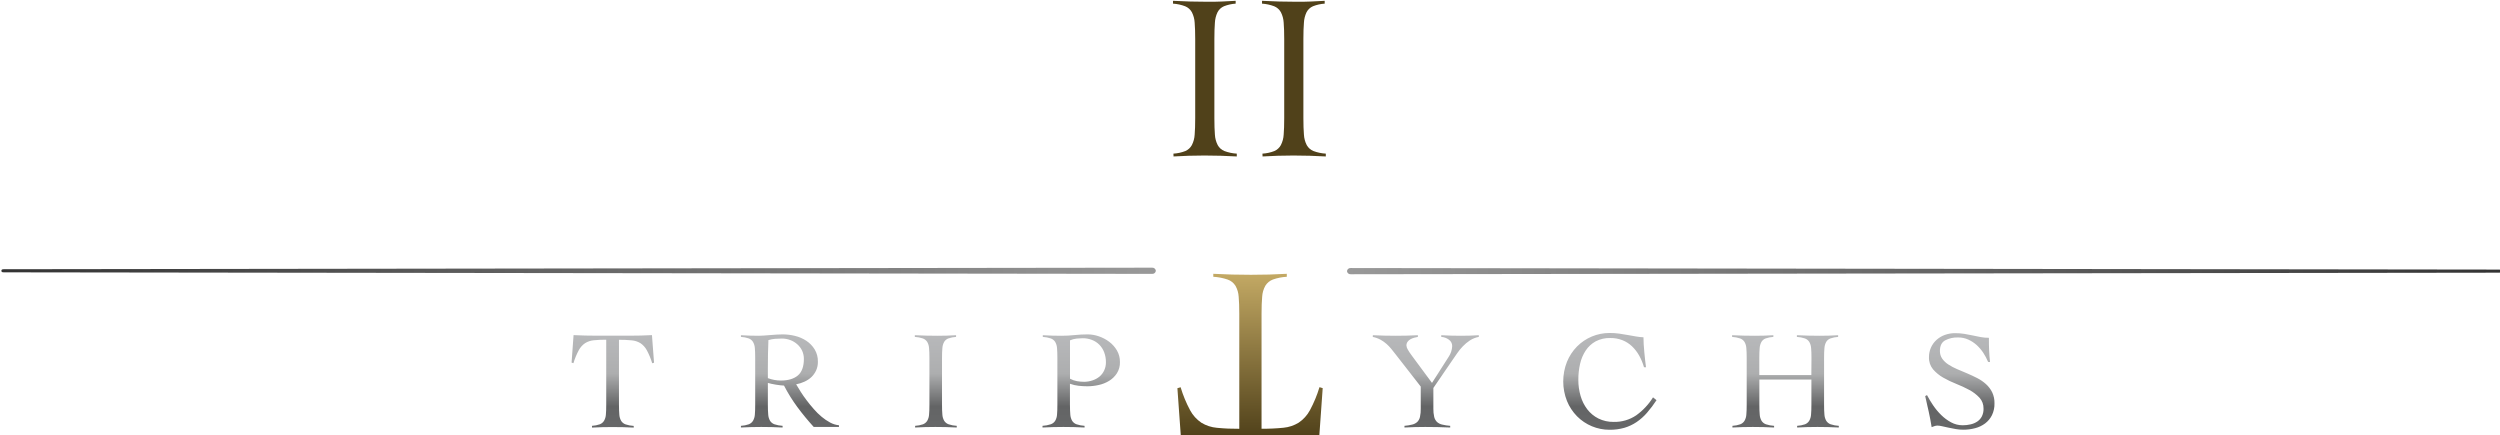
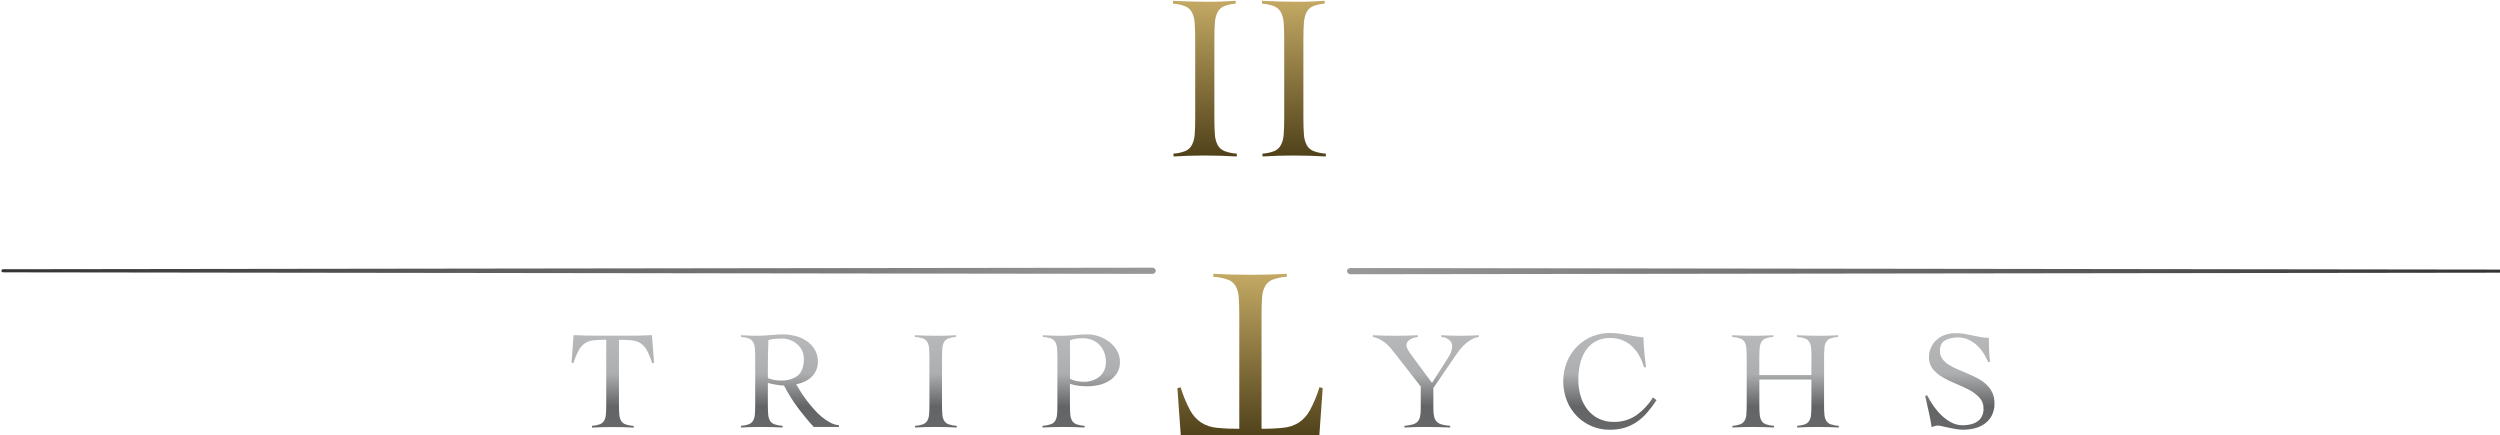
<svg xmlns="http://www.w3.org/2000/svg" xmlns:xlink="http://www.w3.org/1999/xlink" id="Layer_1" data-name="Layer 1" viewBox="74.369 361.8 1772.191 308.2">
-   <defs />
  <defs>
-     <linearGradient id="New_Gradient_Swatch_4" x1="1029.21" x2="1847.57" y1="554" y2="554" gradientUnits="userSpaceOnUse">
+     <style>.cls-1{fill:url(#New_Gradient_Swatch_4);}.cls-2{fill:url(#linear-gradient);}.cls-3{fill:url(#New_Gradient_Swatch_3);}.cls-4{fill:url(#New_Gradient_Swatch_4-2);}.cls-5{fill:url(#New_Gradient_Swatch_3-2);}.cls-6{fill:url(#New_Gradient_Swatch_3-3);}</style>
+     <linearGradient id="New_Gradient_Swatch_4" x1="1029.21" y1="554" x2="1847.57" y2="554" gradientUnits="userSpaceOnUse">
      <stop offset="0" stop-color="#999" />
      <stop offset="1" stop-color="#333" />
    </linearGradient>
-     <linearGradient id="linear-gradient" x1="983.91" x2="983.91" y1="597.83" y2="666.44" gradientUnits="userSpaceOnUse">
+     <linearGradient id="linear-gradient" x1="983.91" y1="597.83" x2="983.91" y2="666.44" gradientUnits="userSpaceOnUse">
      <stop offset="0" stop-color="#b8b9bb" />
-       <stop offset=".42" stop-color="#adaeaf" />
-       <stop offset=".76" stop-color="#636465" />
+       <stop offset="0.42" stop-color="#adaeaf" />
+       <stop offset="0.76" stop-color="#636465" />
      <stop offset="1" stop-color="#676869" />
    </linearGradient>
-     <linearGradient id="New_Gradient_Swatch_3" x1="-3923.31" x2="-3923.31" y1="7848.19" y2="7732.74" gradientTransform="rotate(180 -1481.405 4202.06)" gradientUnits="userSpaceOnUse">
+     <linearGradient id="New_Gradient_Swatch_3" x1="-3923.31" y1="7848.19" x2="-3923.31" y2="7732.74" gradientTransform="translate(-2962.81 8404.12) rotate(180)" gradientUnits="userSpaceOnUse">
      <stop offset="0" stop-color="#c3a964" />
      <stop offset="1" stop-color="#50411a" />
    </linearGradient>
-     <linearGradient id="New_Gradient_Swatch_4-2" x1="-2586.68" x2="-1768.32" y1="6399" y2="6399" gradientTransform="rotate(180 -846.495 3476.375)" xlink:href="#New_Gradient_Swatch_4" />
-     <linearGradient id="New_Gradient_Swatch_3-2" x1="928.45" x2="928.45" y1="362.35" y2="472.72" xlink:href="#New_Gradient_Swatch_3" />
-     <linearGradient id="New_Gradient_Swatch_3-3" x1="991.55" x2="991.55" y1="362.35" y2="472.72" xlink:href="#New_Gradient_Swatch_3" />
-     <style>
-       .cls-2{fill:url(#linear-gradient)}
-     </style>
+     <linearGradient id="New_Gradient_Swatch_4-2" x1="-2586.68" y1="6399" x2="-1768.32" y2="6399" gradientTransform="translate(-1692.99 6952.75) rotate(180)" xlink:href="#New_Gradient_Swatch_4" />
+     <linearGradient id="New_Gradient_Swatch_3-2" x1="928.45" y1="362.35" x2="928.45" y2="472.72" gradientTransform="matrix(1, 0, 0, 1, 0, 0)" xlink:href="#New_Gradient_Swatch_3" />
+     <linearGradient id="New_Gradient_Swatch_3-3" x1="991.55" y1="362.35" x2="991.55" y2="472.72" gradientTransform="matrix(1, 0, 0, 1, 0, 0)" xlink:href="#New_Gradient_Swatch_3" />
  </defs>
-   <path fill="url(#New_Gradient_Swatch_4)" d="M1844.94 555.1l-813.09 1.1a2.45 2.45 0 01-2.64-2.2 2.45 2.45 0 012.64-2.2l813.09 1.1c1.45 0 2.63-.12 2.63 1.1 0 1.21-1.18 1.1-2.63 1.1z" />
-   <path d="M494 663.66a20.12 20.12 0 005.57-1.09 6.05 6.05 0 003-2.49 10.13 10.13 0 001.3-4.42c.16-1.83.24-4.13.24-6.92v-46.13a82.2 82.2 0 00-8.79.39 14.31 14.31 0 00-6.12 2 14.12 14.12 0 00-4.52 5 49.49 49.49 0 00-3.83 9.25l-1.3-.4 1.4-19.49q4.17.21 8.25.3t8.25.1h23.37q4 0 7.86-.1t7.85-.3l1.47 19.55-1.29.4a50.18 50.18 0 00-3.83-9.25 14.12 14.12 0 00-4.52-5 14.52 14.52 0 00-6.22-2 86.53 86.53 0 00-9-.39v46.13c0 2.79.09 5.09.25 6.92a10.13 10.13 0 001.3 4.42 6.05 6.05 0 003.13 2.49 21.73 21.73 0 005.77 1.09v1.19q-3.78-.2-7.56-.3t-7.56-.09q-3.68 0-7.26.09t-7.16.3zM669.11 664.46h-17.9a175.35 175.35 0 01-11.59-14.08 113.92 113.92 0 01-9.49-15.26 19.23 19.23 0 01-2.54-.2c-1-.13-2.09-.28-3.18-.44s-2.15-.37-3.18-.6-1.87-.45-2.54-.65v15.51c0 2.79.09 5.09.25 6.92a10.26 10.26 0 001.29 4.42 6.08 6.08 0 003.14 2.49 21.73 21.73 0 005.76 1.09v1.19c-2.52-.13-5-.23-7.55-.3s-5-.09-7.56-.09-4.87 0-7.26.09-4.77.17-7.16.3v-1.19a20.12 20.12 0 005.57-1.09 6.05 6.05 0 003-2.49 10.13 10.13 0 001.3-4.42c.16-1.83.24-4.13.24-6.92v-33.21q0-4.17-.24-6.91a10.13 10.13 0 00-1.3-4.42 6.05 6.05 0 00-3-2.49 20.12 20.12 0 00-5.57-1.09v-1.2q3.18.21 6.37.3t6.36.1q1.39 0 3.48-.15c1.39-.1 2.87-.21 4.42-.34s3.14-.25 4.73-.35 3-.15 4.27-.15a36.71 36.71 0 018.75 1.09 25.19 25.19 0 018.02 3.48 19.74 19.74 0 015.86 6.07 16.19 16.19 0 012.29 8.75 14.48 14.48 0 01-1.24 6.16 15.35 15.35 0 01-3.33 4.68 17.92 17.92 0 01-4.92 3.28 26.53 26.53 0 01-5.92 1.89q1.4 2.38 3.28 5.37c1.26 2 2.67 4 4.23 6.06s3.21 4.1 5 6.12a47.83 47.83 0 005.57 5.47 35.56 35.56 0 006 4.07 16.46 16.46 0 006.27 1.94zm-50.42-34.61a25.94 25.94 0 009.25 1.69q7.75 0 12-3.58t4.28-11.63a13.84 13.84 0 00-1.24-5.92 14.13 14.13 0 00-3.44-4.57 15.48 15.48 0 00-5-3 16.88 16.88 0 00-5.91-1.05c-1.66 0-3.28.07-4.88.2a21.91 21.91 0 00-4.67.9q-.2 4.77-.3 9.64c-.06 3.25-.1 6.76-.1 10.54zM723.1 663.66a20.2 20.2 0 005.57-1.09 6.14 6.14 0 003-2.49 10 10 0 001.29-4.42c.17-1.83.25-4.13.25-6.92v-33.21q0-4.17-.25-6.91a10 10 0 00-1.29-4.42 6.09 6.09 0 00-3.13-2.49 21.54 21.54 0 00-5.67-1.09v-1.2q4.17.21 8.1.3t8.11.1q3.27 0 6.56-.1t6.46-.3v1.2a19.86 19.86 0 00-5.47 1.09 5.85 5.85 0 00-3 2.49 10.57 10.57 0 00-1.24 4.42q-.26 2.75-.25 6.91v33.21c0 2.79.08 5.09.25 6.92a10.13 10.13 0 001.29 4.42 6.09 6.09 0 003.13 2.49 21.9 21.9 0 005.77 1.09v1.19q-3.78-.2-7.56-.3c-2.52-.06-5-.09-7.55-.09s-4.88 0-7.26.09-4.78.17-7.16.3zM843.21 664.85q-3.78-.2-7.5-.3t-7.51-.09q-3.68 0-7.31.09t-7.51.3v-1.19a22.51 22.51 0 005.82-1.09 6.06 6.06 0 003.18-2.49 10.13 10.13 0 001.3-4.42c.16-1.83.24-4.13.24-6.92v-33.21q0-4.17-.24-6.91a10.13 10.13 0 00-1.3-4.42 6.05 6.05 0 00-3.13-2.49 21.46 21.46 0 00-5.67-1.09v-1.2q3.28.21 6.56.3t6.57.1a88.09 88.09 0 009.39-.49 85.85 85.85 0 019.4-.5 24.55 24.55 0 017.71 1.34 26.23 26.23 0 017.41 3.88 20.81 20.81 0 015.51 6.16 15.84 15.84 0 012.14 8.21 14.18 14.18 0 01-2.19 8.05 17.59 17.59 0 01-5.51 5.32 23.78 23.78 0 01-7.41 2.93 36.88 36.88 0 01-8 .9 57.12 57.12 0 01-6.16-.35 26 26 0 01-6.17-1.44v14.91c0 2.79.09 5.09.25 6.92a10.26 10.26 0 001.29 4.42 6.08 6.08 0 003.14 2.49 21.46 21.46 0 005.66 1.09zm-10.34-34.6a16.28 16.28 0 004.92 1.74 29.38 29.38 0 005.13.45 18.57 18.57 0 005.91-1 15 15 0 004.92-2.68 12.47 12.47 0 003.33-4.33 13.34 13.34 0 001.25-5.86 19.2 19.2 0 00-1.25-7.06 15.29 15.29 0 00-3.43-5.37 14.85 14.85 0 00-5.22-3.38 17.78 17.78 0 00-6.61-1.2c-1.19 0-2.6.09-4.22.25a16.05 16.05 0 00-4.73 1.24zM1047.55 599.42c2.79.14 5.5.24 8.16.3s5.36.1 8.15.1q3.87 0 7.8-.1t7.81-.3v1.2a26.47 26.47 0 00-2.64.59 12.47 12.47 0 00-2.68 1.1 6.2 6.2 0 00-2 1.79 4.43 4.43 0 00-.79 2.68 6.22 6.22 0 001 2.89q1 1.79 3 4.47l14.12 19.09 11.74-18.39a14.87 14.87 0 002.58-7.66 5.44 5.44 0 00-2.38-4.62 10.11 10.11 0 00-5.38-1.94v-1.2q3.48.21 7 .3c2.35.07 4.68.1 7 .1q3.18 0 6.31-.1t6.31-.3v1.2a17.47 17.47 0 00-6.36 2.53 29.1 29.1 0 00-5 4.18 37.44 37.44 0 00-4 4.92c-1.16 1.73-2.24 3.28-3.23 4.68l-13.62 19.88v14.62a24.24 24.24 0 00.59 5.92 7.54 7.54 0 001.94 3.53 8 8 0 003.63 1.88 35.33 35.33 0 005.77.9v1.19q-4.47-.2-8.85-.3t-8.85-.09c-2.45 0-4.91 0-7.36.09s-4.91.17-7.36.3v-1.19a33.43 33.43 0 005.52-.9 8 8 0 003.58-1.88 7.15 7.15 0 001.89-3.53 25.57 25.57 0 00.55-5.92v-15.61l-18-23.07q-1.39-1.79-2.88-3.63a30.28 30.28 0 00-3.33-3.48 24.12 24.12 0 00-4.23-3 19.77 19.77 0 00-5.57-2zM1239.76 622.1a38.86 38.86 0 00-3.43-8.26 28.26 28.26 0 00-5.07-6.56 21.16 21.16 0 00-6.77-4.32 22.8 22.8 0 00-8.6-1.55 21.15 21.15 0 00-10.44 2.39 20.19 20.19 0 00-7 6.46 28.33 28.33 0 00-4 9.45 50.06 50.06 0 00-1.24 11.33 40.24 40.24 0 001.59 11.39 28.7 28.7 0 004.73 9.5 23 23 0 007.85 6.51 23.49 23.49 0 0010.89 2.44 27.22 27.22 0 0016-4.68 44.53 44.53 0 0011.88-12.73l2.49 2a88.36 88.36 0 01-6.76 8.95 38 38 0 01-7.36 6.56 31.62 31.62 0 01-8.65 4.08 36.88 36.88 0 01-10.55 1.39 32.31 32.31 0 01-23.06-9.59 33.46 33.46 0 01-7.11-10.84 37.76 37.76 0 010-27.74 33.46 33.46 0 017.11-10.84 32.38 32.38 0 0123.06-9.6 49.13 49.13 0 016.87.45q3.18.45 6.11 1t5.67 1a38.9 38.9 0 005.42.6c0 1.39.05 3 .15 4.87s.25 3.76.45 5.72.39 3.88.59 5.76.4 3.53.6 4.93zM1358.48 615.53q0-4.17-.25-6.91a10 10 0 00-1.29-4.42 6.09 6.09 0 00-3.13-2.49 21.46 21.46 0 00-5.67-1.09v-1.2q4.17.21 8.1.3t8.11.1c2.19 0 4.37 0 6.56-.1s4.34-.16 6.46-.3v1.2a19.86 19.86 0 00-5.47 1.09 5.85 5.85 0 00-3 2.49 10.57 10.57 0 00-1.24 4.42q-.26 2.75-.25 6.91v33.21c0 2.79.08 5.09.25 6.92a10.13 10.13 0 001.29 4.42 6.09 6.09 0 003.13 2.49 21.9 21.9 0 005.77 1.09v1.19q-3.78-.2-7.56-.3c-2.52-.06-5-.09-7.55-.09s-4.88 0-7.26.09-4.78.17-7.16.3v-1.19a20.2 20.2 0 005.57-1.09 6.14 6.14 0 003-2.49 10 10 0 001.29-4.42c.17-1.83.25-4.13.25-6.92v-17.89h-36.89v17.89c0 2.79.08 5.09.25 6.92a10.13 10.13 0 001.29 4.42 6.09 6.09 0 003.13 2.49 21.9 21.9 0 005.77 1.09v1.19q-3.78-.2-7.56-.3t-7.55-.09q-3.69 0-7.26.09c-2.39.07-4.77.17-7.16.3v-1.19a20.12 20.12 0 005.57-1.09 6.14 6.14 0 003-2.49 10 10 0 001.29-4.42c.17-1.83.25-4.13.25-6.92v-33.21q0-4.17-.25-6.91a10 10 0 00-1.29-4.42 6.09 6.09 0 00-3.13-2.49 21.46 21.46 0 00-5.67-1.09v-1.2c2.78.14 5.49.24 8.1.3s5.32.1 8.11.1c2.19 0 4.37 0 6.56-.1s4.34-.16 6.47-.3v1.2a19.69 19.69 0 00-5.47 1.09 5.84 5.84 0 00-3 2.49 10.57 10.57 0 00-1.24 4.42q-.25 2.75-.25 6.91v12.13h36.89zM1483.67 618.32a37.34 37.34 0 00-3.33-6.32 29.18 29.18 0 00-4.72-5.57 23.09 23.09 0 00-6-3.92 17 17 0 00-7.16-1.49 18.5 18.5 0 00-9.3 2.08c-2.42 1.4-3.63 3.88-3.63 7.46a9.4 9.4 0 001.64 5.52 16 16 0 004.38 4.13 41 41 0 006.21 3.28l7.11 3q3.63 1.54 7.11 3.33a28.7 28.7 0 016.22 4.28 19.62 19.62 0 014.37 5.76 17.34 17.34 0 011.64 7.86 18.27 18.27 0 01-1.79 8.4 16.42 16.42 0 01-4.82 5.82 20.38 20.38 0 01-7.06 3.38 32.68 32.68 0 01-8.6 1.09 30.25 30.25 0 01-5.17-.46q-2.68-.47-5.17-1l-4.53-1a16 16 0 00-3.23-.46 6.37 6.37 0 00-2.09.35l-2.08.74q-.9-5.64-2.09-11t-2.49-11l1.29-.7a74.49 74.49 0 004.33 7.23 44.18 44.18 0 005.72 6.88 30.91 30.91 0 007 5.19 17.07 17.07 0 008.3 2.08 23.78 23.78 0 005.57-.64 14.11 14.11 0 004.72-2 9.9 9.9 0 003.23-3.62 11.54 11.54 0 001.2-5.51 11.06 11.06 0 00-2.89-7.8 27.8 27.8 0 00-7.16-5.46 86.18 86.18 0 00-9.29-4.32 69.08 69.08 0 01-9.3-4.46 27.47 27.47 0 01-7.16-5.86 12.7 12.7 0 01-2.88-8.54 16.28 16.28 0 015.52-12.46 17.76 17.76 0 015.86-3.42 20.81 20.81 0 017.11-1.2 39.89 39.89 0 016.61.5c2 .33 3.87.7 5.72 1.09s3.81.79 5.67 1.15a31.23 31.23 0 006 .55c0 3 0 5.88.14 8.7s.32 5.65.65 8.5z" class="cls-2" />
-   <path fill="url(#New_Gradient_Swatch_3)" d="M986.55 558a35.28 35.28 0 00-9.83 1.93 10.79 10.79 0 00-5.35 4.38 18.07 18.07 0 00-2.28 7.81q-.44 4.83-.44 12.19v81.41a142 142 0 0015.53-.7 25.08 25.08 0 0010.79-3.6 24.76 24.76 0 008-8.86 87.4 87.4 0 006.75-16.31l2.28.7-2.45 34.39q-7.38-.36-14.57-.53t-14.56-.17h-41.24q-7 0-13.86.17t-13.86.53L909 637l2.28-.7a87.34 87.34 0 006.72 16.3 24.74 24.74 0 008 8.86 25.37 25.37 0 0011 3.6 149.1 149.1 0 0015.87.7v-81.41q0-7.36-.43-12.19a17.94 17.94 0 00-2.29-7.81 10.67 10.67 0 00-5.52-4.38 38.14 38.14 0 00-10.19-1.97v-2.11q6.67.36 13.34.53t13.33.17q6.5 0 12.81-.17t12.63-.53z" />
-   <path fill="url(#New_Gradient_Swatch_4-2)" d="M78 552.65l813.09-1.1a2.45 2.45 0 012.63 2.2 2.44 2.44 0 01-2.63 2.2L78 554.85c-1.45 0-2.63.12-2.63-1.1-.03-1.21 1.15-1.1 2.63-1.1z" />
-   <path fill="url(#New_Gradient_Swatch_3-2)" d="M906.18 470.71a27.89 27.89 0 008.46-1.84 9.59 9.59 0 004.6-4.2 18.36 18.36 0 002-7.46q.38-4.62.38-11.66v-56q0-7-.38-11.66a18.46 18.46 0 00-2-7.47 9.51 9.51 0 00-4.76-4.19 29.92 29.92 0 00-8.6-1.85v-2q6.35.34 12.3.5t12.31.17c3.32 0 6.64 0 10-.17s6.59-.27 9.81-.5v2a27.62 27.62 0 00-8.3 1.85 9.2 9.2 0 00-4.53 4.19 19.36 19.36 0 00-1.89 7.47q-.37 4.61-.37 11.66v56q0 7.05.37 11.66a18.35 18.35 0 002 7.46 9.46 9.46 0 004.75 4.2 30.1 30.1 0 008.76 1.84v2a400.522 400.522 0 00-22.95-.67c-3.83 0-7.4.06-11 .17s-7.25.28-10.87.5z" />
-   <path fill="url(#New_Gradient_Swatch_3-3)" d="M969.28 470.71a27.82 27.82 0 008.46-1.84 9.54 9.54 0 004.6-4.2 18.36 18.36 0 002-7.46q.38-4.62.38-11.66v-56q0-7-.38-11.66a18.46 18.46 0 00-2-7.47 9.49 9.49 0 00-4.75-4.19 30.08 30.08 0 00-8.61-1.85v-2q6.35.34 12.31.5t12.3.17c3.32 0 6.64 0 10-.17s6.59-.27 9.82-.5v2a27.63 27.63 0 00-8.31 1.85 9.25 9.25 0 00-4.53 4.19 19.55 19.55 0 00-1.88 7.47q-.39 4.61-.38 11.66v56q0 7.05.38 11.66a18.36 18.36 0 002 7.46 9.5 9.5 0 004.75 4.2 30.18 30.18 0 008.76 1.84v2q-5.75-.33-11.47-.5c-3.83-.11-7.65-.17-11.48-.17s-7.39.06-11 .17-7.24.28-10.87.5z" />
+   <path class="cls-1" d="M1844.94,555.1l-813.09,1.1a2.45,2.45,0,0,1-2.64-2.2h0a2.45,2.45,0,0,1,2.64-2.2l813.09,1.1c1.45,0,2.63-.12,2.63,1.1h0C1847.57,555.21,1846.39,555.1,1844.94,555.1Z" />
+   <path class="cls-2" d="M494,663.66a20.12,20.12,0,0,0,5.57-1.09,6.05,6.05,0,0,0,3-2.49,10.13,10.13,0,0,0,1.3-4.42c.16-1.83.24-4.13.24-6.92V602.61a82.2,82.2,0,0,0-8.79.39,14.31,14.31,0,0,0-6.12,2,14.12,14.12,0,0,0-4.52,5,49.49,49.49,0,0,0-3.83,9.25l-1.3-.4,1.4-19.49q4.17.21,8.25.3t8.25.1h23.37q4,0,7.86-.1t7.85-.3L538,618.91l-1.29.4a50.18,50.18,0,0,0-3.83-9.25,14.12,14.12,0,0,0-4.52-5,14.52,14.52,0,0,0-6.22-2,86.53,86.53,0,0,0-9-.39v46.13c0,2.79.09,5.09.25,6.92a10.13,10.13,0,0,0,1.3,4.42,6.05,6.05,0,0,0,3.13,2.49,21.73,21.73,0,0,0,5.77,1.09v1.19q-3.78-.2-7.56-.3t-7.56-.09q-3.68,0-7.26.09t-7.16.3Z" />
+   <path class="cls-2" d="M669.11,664.46h-17.9a175.35,175.35,0,0,1-11.59-14.08,113.92,113.92,0,0,1-9.49-15.26,19.23,19.23,0,0,1-2.54-.2c-1-.13-2.09-.28-3.18-.44s-2.15-.37-3.18-.6-1.87-.45-2.54-.65v15.51c0,2.79.09,5.09.25,6.92a10.26,10.26,0,0,0,1.29,4.42,6.08,6.08,0,0,0,3.14,2.49,21.73,21.73,0,0,0,5.76,1.09v1.19c-2.52-.13-5-.23-7.55-.3s-5-.09-7.56-.09-4.87,0-7.26.09-4.77.17-7.16.3v-1.19a20.12,20.12,0,0,0,5.57-1.09,6.05,6.05,0,0,0,3-2.49,10.13,10.13,0,0,0,1.3-4.42c.16-1.83.24-4.13.24-6.92V615.53q0-4.17-.24-6.91a10.13,10.13,0,0,0-1.3-4.42,6.05,6.05,0,0,0-3-2.49,20.12,20.12,0,0,0-5.57-1.09v-1.2q3.18.21,6.37.3t6.36.1q1.39,0,3.48-.15c1.39-.1,2.87-.21,4.42-.34s3.14-.25,4.73-.35,3-.15,4.27-.15a36.71,36.71,0,0,1,8.75,1.09A25.19,25.19,0,0,1,646,603.4a19.74,19.74,0,0,1,5.86,6.07,16.19,16.19,0,0,1,2.29,8.75,14.48,14.48,0,0,1-1.24,6.16,15.35,15.35,0,0,1-3.33,4.68,17.92,17.92,0,0,1-4.92,3.28,26.53,26.53,0,0,1-5.92,1.89q1.4,2.38,3.28,5.37c1.26,2,2.67,4,4.23,6.06s3.21,4.1,5,6.12a47.83,47.83,0,0,0,5.57,5.47,35.56,35.56,0,0,0,6,4.07,16.46,16.46,0,0,0,6.27,1.94Zm-50.42-34.61a25.94,25.94,0,0,0,9.25,1.69q7.75,0,12-3.58t4.28-11.63a13.84,13.84,0,0,0-1.24-5.92,14.13,14.13,0,0,0-3.44-4.57,15.48,15.48,0,0,0-5-3,16.88,16.88,0,0,0-5.91-1.05c-1.66,0-3.28.07-4.88.2a21.91,21.91,0,0,0-4.67.9q-.2,4.77-.3,9.64c-.06,3.25-.1,6.76-.1,10.54Z" />
+   <path class="cls-2" d="M723.1,663.66a20.2,20.2,0,0,0,5.57-1.09,6.14,6.14,0,0,0,3-2.49,10,10,0,0,0,1.29-4.42c.17-1.83.25-4.13.25-6.92V615.53q0-4.17-.25-6.91a10,10,0,0,0-1.29-4.42,6.09,6.09,0,0,0-3.13-2.49,21.54,21.54,0,0,0-5.67-1.09v-1.2q4.17.21,8.1.3t8.11.1q3.27,0,6.56-.1t6.46-.3v1.2a19.86,19.86,0,0,0-5.47,1.09,5.85,5.85,0,0,0-3,2.49,10.57,10.57,0,0,0-1.24,4.42q-.26,2.75-.25,6.91v33.21c0,2.79.08,5.09.25,6.92a10.13,10.13,0,0,0,1.29,4.42,6.09,6.09,0,0,0,3.13,2.49,21.9,21.9,0,0,0,5.77,1.09v1.19q-3.78-.2-7.56-.3c-2.52-.06-5-.09-7.55-.09s-4.88,0-7.26.09-4.78.17-7.16.3Z" />
+   <path class="cls-2" d="M843.21,664.85q-3.78-.2-7.5-.3t-7.51-.09q-3.68,0-7.31.09t-7.51.3v-1.19a22.51,22.51,0,0,0,5.82-1.09,6.06,6.06,0,0,0,3.18-2.49,10.13,10.13,0,0,0,1.3-4.42c.16-1.83.24-4.13.24-6.92V615.53q0-4.17-.24-6.91a10.13,10.13,0,0,0-1.3-4.42,6.05,6.05,0,0,0-3.13-2.49,21.46,21.46,0,0,0-5.67-1.09v-1.2q3.28.21,6.56.3t6.57.1a88.09,88.09,0,0,0,9.39-.49,85.85,85.85,0,0,1,9.4-.5,24.55,24.55,0,0,1,7.71,1.34,26.23,26.23,0,0,1,7.41,3.88,20.81,20.81,0,0,1,5.51,6.16,15.84,15.84,0,0,1,2.14,8.21,14.18,14.18,0,0,1-2.19,8.05,17.59,17.59,0,0,1-5.51,5.32,23.78,23.78,0,0,1-7.41,2.93,36.88,36.88,0,0,1-8,.9,57.12,57.12,0,0,1-6.16-.35,26,26,0,0,1-6.17-1.44v14.91c0,2.79.09,5.09.25,6.92a10.26,10.26,0,0,0,1.29,4.42,6.08,6.08,0,0,0,3.14,2.49,21.46,21.46,0,0,0,5.66,1.09Zm-10.34-34.6a16.28,16.28,0,0,0,4.92,1.74,29.38,29.38,0,0,0,5.13.45,18.57,18.57,0,0,0,5.91-1,15,15,0,0,0,4.92-2.68,12.47,12.47,0,0,0,3.33-4.33,13.34,13.34,0,0,0,1.25-5.86,19.2,19.2,0,0,0-1.25-7.06,15.29,15.29,0,0,0-3.43-5.37,14.85,14.85,0,0,0-5.22-3.38,17.78,17.78,0,0,0-6.61-1.2c-1.19,0-2.6.09-4.22.25a16.05,16.05,0,0,0-4.73,1.24Z" />
+   <path class="cls-2" d="M1047.55,599.42c2.79.14,5.5.24,8.16.3s5.36.1,8.15.1q3.87,0,7.8-.1t7.81-.3v1.2a26.47,26.47,0,0,0-2.64.59,12.47,12.47,0,0,0-2.68,1.1,6.2,6.2,0,0,0-2,1.79,4.43,4.43,0,0,0-.79,2.68,6.22,6.22,0,0,0,1,2.89q1,1.79,3,4.47l14.12,19.09,11.74-18.39a14.87,14.87,0,0,0,2.58-7.66,5.44,5.44,0,0,0-2.38-4.62,10.11,10.11,0,0,0-5.38-1.94v-1.2q3.48.21,7,.3c2.35.07,4.68.1,7,.1q3.18,0,6.31-.1t6.31-.3v1.2a17.47,17.47,0,0,0-6.36,2.53,29.1,29.1,0,0,0-5,4.18,37.44,37.44,0,0,0-4,4.92c-1.16,1.73-2.24,3.28-3.23,4.68l-13.62,19.88v14.62a24.24,24.24,0,0,0,.59,5.92,7.54,7.54,0,0,0,1.94,3.53,8,8,0,0,0,3.63,1.88,35.33,35.33,0,0,0,5.77.9v1.19q-4.47-.2-8.85-.3t-8.85-.09c-2.45,0-4.91,0-7.36.09s-4.91.17-7.36.3v-1.19a33.43,33.43,0,0,0,5.52-.9,8,8,0,0,0,3.58-1.88,7.15,7.15,0,0,0,1.89-3.53,25.57,25.57,0,0,0,.55-5.92V635.82l-18-23.07q-1.39-1.79-2.88-3.63a30.28,30.28,0,0,0-3.33-3.48,24.12,24.12,0,0,0-4.23-3,19.77,19.77,0,0,0-5.57-2Z" />
+   <path class="cls-2" d="M1239.76,622.1a38.86,38.86,0,0,0-3.43-8.26,28.26,28.26,0,0,0-5.07-6.56,21.16,21.16,0,0,0-6.77-4.32,22.8,22.8,0,0,0-8.6-1.55,21.15,21.15,0,0,0-10.44,2.39,20.19,20.19,0,0,0-7,6.46,28.33,28.33,0,0,0-4,9.45,50.06,50.06,0,0,0-1.24,11.33,40.24,40.24,0,0,0,1.59,11.39,28.7,28.7,0,0,0,4.73,9.5,23,23,0,0,0,7.85,6.51,23.49,23.49,0,0,0,10.89,2.44,27.22,27.22,0,0,0,16-4.68,44.53,44.53,0,0,0,11.88-12.73l2.49,2a88.36,88.36,0,0,1-6.76,8.95,38,38,0,0,1-7.36,6.56,31.62,31.62,0,0,1-8.65,4.08,36.88,36.88,0,0,1-10.55,1.39,32.31,32.31,0,0,1-23.06-9.59,33.46,33.46,0,0,1-7.11-10.84,37.76,37.76,0,0,1,0-27.74,33.46,33.46,0,0,1,7.11-10.84,32.38,32.38,0,0,1,23.06-9.6,49.13,49.13,0,0,1,6.87.45q3.18.45,6.11,1t5.67,1a38.9,38.9,0,0,0,5.42.6c0,1.39.05,3,.15,4.87s.25,3.76.45,5.72.39,3.88.59,5.76.4,3.53.6,4.93Z" />
+   <path class="cls-2" d="M1358.48,615.53q0-4.17-.25-6.91a10,10,0,0,0-1.29-4.42,6.09,6.09,0,0,0-3.13-2.49,21.46,21.46,0,0,0-5.67-1.09v-1.2q4.17.21,8.1.3t8.11.1c2.19,0,4.37,0,6.56-.1s4.34-.16,6.46-.3v1.2a19.86,19.86,0,0,0-5.47,1.09,5.85,5.85,0,0,0-3,2.49,10.57,10.57,0,0,0-1.24,4.42q-.26,2.75-.25,6.91v33.21c0,2.79.08,5.09.25,6.92a10.13,10.13,0,0,0,1.29,4.42,6.09,6.09,0,0,0,3.13,2.49,21.9,21.9,0,0,0,5.77,1.09v1.19q-3.78-.2-7.56-.3c-2.52-.06-5-.09-7.55-.09s-4.88,0-7.26.09-4.78.17-7.16.3v-1.19a20.2,20.2,0,0,0,5.57-1.09,6.14,6.14,0,0,0,3-2.49,10,10,0,0,0,1.29-4.42c.17-1.83.25-4.13.25-6.92V630.85h-36.89v17.89c0,2.79.08,5.09.25,6.92a10.13,10.13,0,0,0,1.29,4.42,6.09,6.09,0,0,0,3.13,2.49,21.9,21.9,0,0,0,5.77,1.09v1.19q-3.78-.2-7.56-.3t-7.55-.09q-3.69,0-7.26.09c-2.39.07-4.77.17-7.16.3v-1.19a20.12,20.12,0,0,0,5.57-1.09,6.14,6.14,0,0,0,3-2.49,10,10,0,0,0,1.29-4.42c.17-1.83.25-4.13.25-6.92V615.53q0-4.17-.25-6.91a10,10,0,0,0-1.29-4.42,6.09,6.09,0,0,0-3.13-2.49,21.46,21.46,0,0,0-5.67-1.09v-1.2c2.78.14,5.49.24,8.1.3s5.32.1,8.11.1c2.19,0,4.37,0,6.56-.1s4.34-.16,6.47-.3v1.2a19.69,19.69,0,0,0-5.47,1.09,5.84,5.84,0,0,0-3,2.49,10.57,10.57,0,0,0-1.24,4.42q-.25,2.75-.25,6.91v12.13h36.89Z" />
+   <path class="cls-2" d="M1483.67,618.32a37.34,37.34,0,0,0-3.33-6.32,29.18,29.18,0,0,0-4.72-5.57,23.09,23.09,0,0,0-6-3.92,17,17,0,0,0-7.16-1.49,18.5,18.5,0,0,0-9.3,2.08c-2.42,1.4-3.63,3.88-3.63,7.46a9.4,9.4,0,0,0,1.64,5.52,16,16,0,0,0,4.38,4.13,41,41,0,0,0,6.21,3.28l7.11,3q3.63,1.54,7.11,3.33a28.7,28.7,0,0,1,6.22,4.28,19.62,19.62,0,0,1,4.37,5.76,17.34,17.34,0,0,1,1.64,7.86,18.27,18.27,0,0,1-1.79,8.4,16.42,16.42,0,0,1-4.82,5.82,20.38,20.38,0,0,1-7.06,3.38,32.68,32.68,0,0,1-8.6,1.09,30.25,30.25,0,0,1-5.17-.46q-2.68-.47-5.17-1l-4.53-1a16,16,0,0,0-3.23-.46,6.37,6.37,0,0,0-2.09.35l-2.08.74q-.9-5.64-2.09-11t-2.49-11l1.29-.7a74.49,74.49,0,0,0,4.33,7.23,44.18,44.18,0,0,0,5.72,6.88,30.91,30.91,0,0,0,7,5.19,17.07,17.07,0,0,0,8.3,2.08,23.78,23.78,0,0,0,5.57-.64,14.11,14.11,0,0,0,4.72-2,9.9,9.9,0,0,0,3.23-3.62,11.54,11.54,0,0,0,1.2-5.51,11.06,11.06,0,0,0-2.89-7.8,27.8,27.8,0,0,0-7.16-5.46,86.18,86.18,0,0,0-9.29-4.32,69.08,69.08,0,0,1-9.3-4.46,27.47,27.47,0,0,1-7.16-5.86,12.7,12.7,0,0,1-2.88-8.54,16.28,16.28,0,0,1,5.52-12.46,17.76,17.76,0,0,1,5.86-3.42,20.81,20.81,0,0,1,7.11-1.2,39.89,39.89,0,0,1,6.61.5c2,.33,3.87.7,5.72,1.09s3.81.79,5.67,1.15a31.23,31.23,0,0,0,6,.55c0,3,0,5.88.14,8.7s.32,5.65.65,8.5Z" />
+   <path class="cls-3" d="M986.55,558a35.28,35.28,0,0,0-9.83,1.93,10.79,10.79,0,0,0-5.35,4.38,18.07,18.07,0,0,0-2.28,7.81q-.44,4.83-.44,12.19v81.41a142,142,0,0,0,15.53-.7,25.08,25.08,0,0,0,10.79-3.6,24.76,24.76,0,0,0,8-8.86,87.4,87.4,0,0,0,6.75-16.31l2.28.7-2.45,34.39q-7.38-.36-14.57-.53t-14.56-.17H939.18q-7,0-13.86.17t-13.86.53L909,637l2.28-.7A87.34,87.34,0,0,0,918,652.6a24.74,24.74,0,0,0,8,8.86,25.37,25.37,0,0,0,11,3.6,149.1,149.1,0,0,0,15.87.7V584.35q0-7.36-.43-12.19a17.94,17.94,0,0,0-2.29-7.81,10.67,10.67,0,0,0-5.52-4.38A38.14,38.14,0,0,0,934.44,558v-2.11q6.67.36,13.34.53t13.33.17q6.5,0,12.81-.17t12.63-.53Z" />
+   <path class="cls-4" d="M78,552.65l813.09-1.1a2.45,2.45,0,0,1,2.63,2.2h0a2.44,2.44,0,0,1-2.63,2.2L78,554.85c-1.45,0-2.63.12-2.63-1.1h0C75.34,552.54,76.52,552.65,78,552.65Z" />
+   <path class="cls-5" d="M906.18,470.71a27.89,27.89,0,0,0,8.46-1.84,9.59,9.59,0,0,0,4.6-4.2,18.36,18.36,0,0,0,2-7.46q.38-4.62.38-11.66v-56q0-7-.38-11.66a18.46,18.46,0,0,0-2-7.47,9.51,9.51,0,0,0-4.76-4.19,29.92,29.92,0,0,0-8.6-1.85v-2q6.35.34,12.3.5t12.31.17c3.32,0,6.64,0,10-.17s6.59-.27,9.81-.5v2a27.62,27.62,0,0,0-8.3,1.85,9.2,9.2,0,0,0-4.53,4.19,19.36,19.36,0,0,0-1.89,7.47q-.37,4.61-.37,11.66v56q0,7.05.37,11.66a18.35,18.35,0,0,0,2,7.46,9.46,9.46,0,0,0,4.75,4.2,30.1,30.1,0,0,0,8.76,1.84v2c-3.83-.22-7.65-.39-11.48-.5s-7.64-.17-11.47-.17-7.4.06-11,.17-7.25.28-10.87.5Z" />
+   <path class="cls-6" d="M969.28,470.71a27.82,27.82,0,0,0,8.46-1.84,9.54,9.54,0,0,0,4.6-4.2,18.36,18.36,0,0,0,2-7.46q.38-4.62.38-11.66v-56q0-7-.38-11.66a18.46,18.46,0,0,0-2-7.47,9.49,9.49,0,0,0-4.75-4.19,30.08,30.08,0,0,0-8.61-1.85v-2q6.35.34,12.31.5t12.3.17c3.32,0,6.64,0,10-.17s6.59-.27,9.82-.5v2a27.63,27.63,0,0,0-8.31,1.85,9.25,9.25,0,0,0-4.53,4.19,19.55,19.55,0,0,0-1.88,7.47q-.39,4.61-.38,11.66v56q0,7.05.38,11.66a18.36,18.36,0,0,0,2,7.46,9.5,9.5,0,0,0,4.75,4.2,30.18,30.18,0,0,0,8.76,1.84v2q-5.75-.33-11.47-.5c-3.83-.11-7.65-.17-11.48-.17s-7.39.06-11,.17-7.24.28-10.87.5Z" />
</svg>
